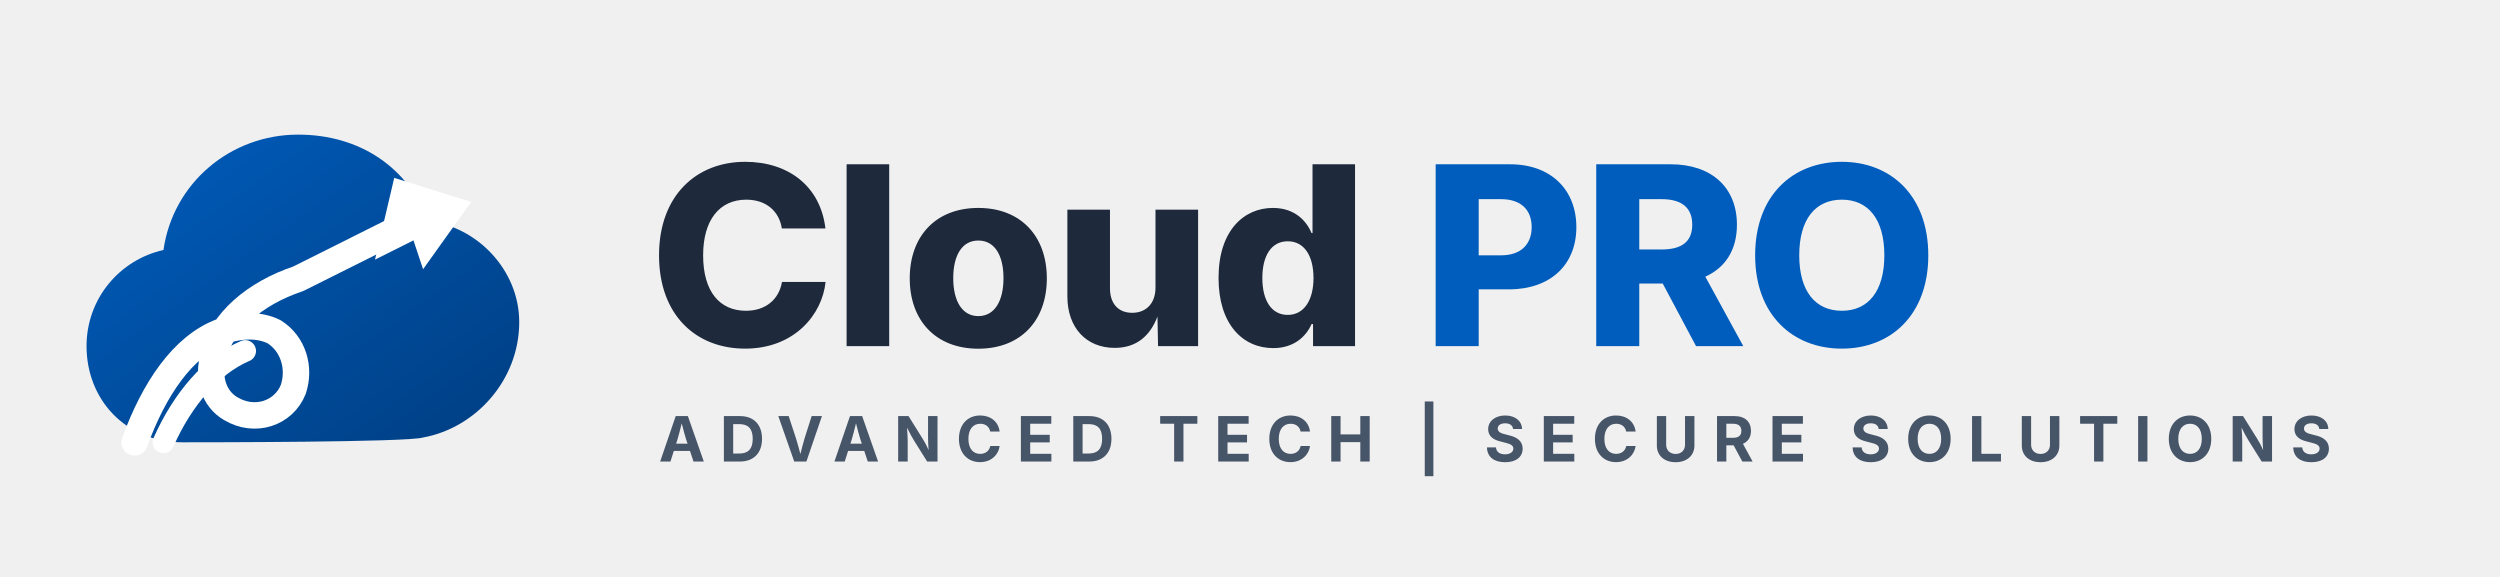
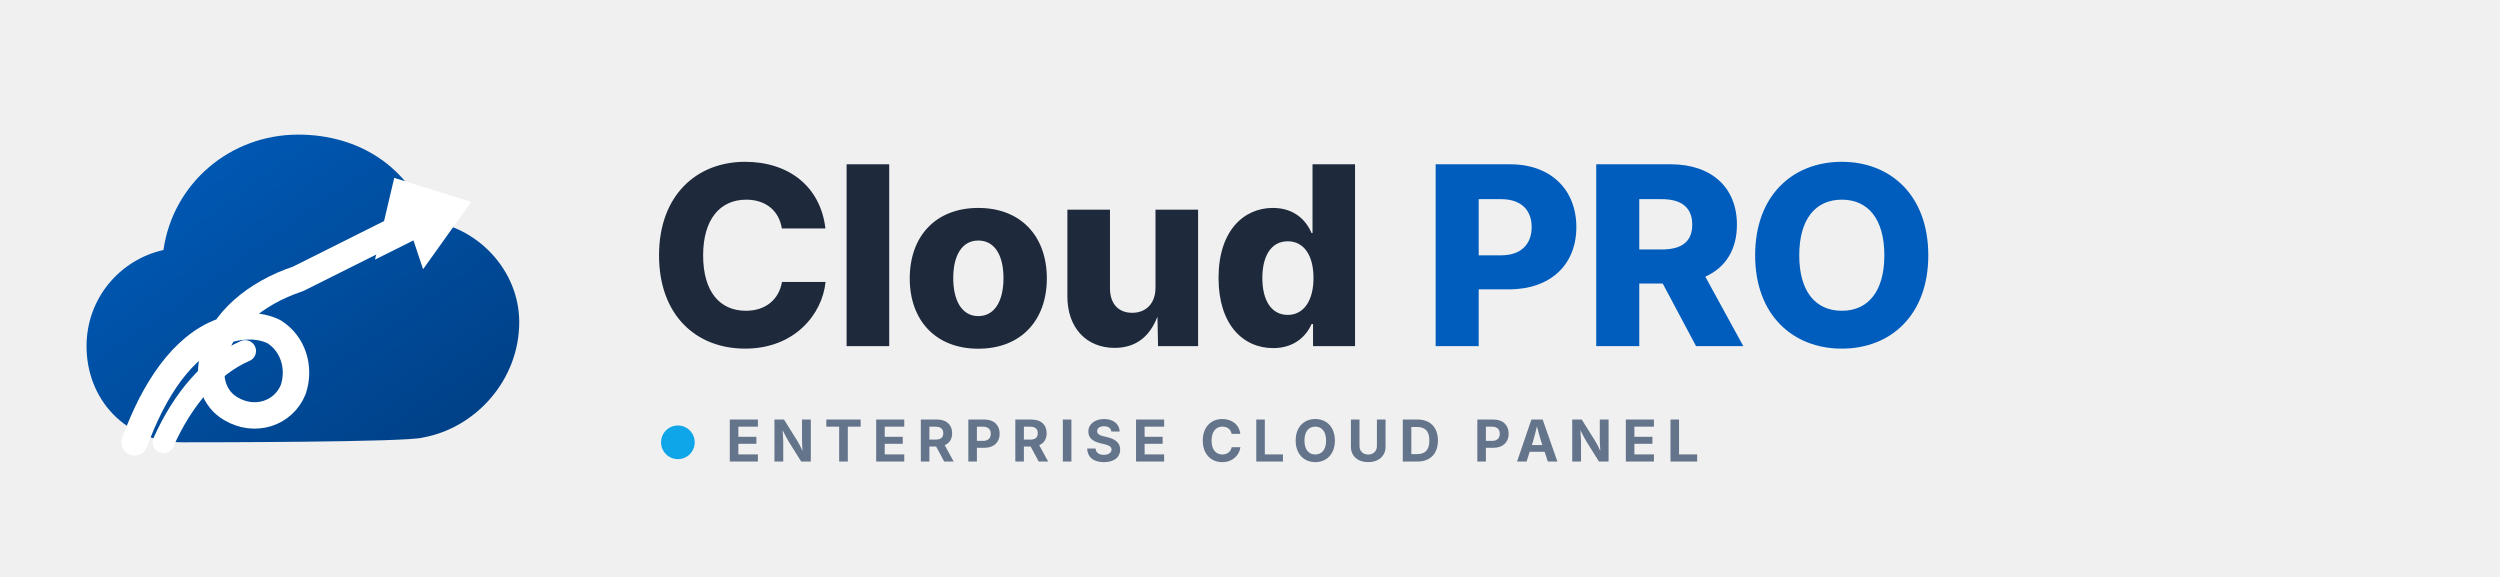
<svg xmlns="http://www.w3.org/2000/svg" viewBox="0 0 520 120" fill="none">
  <defs>
    <linearGradient id="cloudGradFull" x1="0%" y1="0%" x2="100%" y2="100%">
      <stop offset="0%" stop-color="#005dbd" />
      <stop offset="100%" stop-color="#003e82" />
    </linearGradient>
  </defs>
  <g transform="translate(10, 10)">
    <path d="M 28 82 C 16 82 8 73 8 62 C 8 52 15 44 24 42 C 26 28 38 18 52 18 C 65 18 75 25 79 36 C 89 37 98 46 98 57 C 98 69 89 79 78 81 C 75 82 32 82 28 82 Z" fill="url(#cloudGradFull)" />
    <path d="M 18 82 C 22 71 28 62 36 59 C 40 57.5 44 57.5 47 59 C 51 61.5 52.5 66.5 51 71 C 49 76 43 78 38 75 C 34.5 73 33 68.5 34.5 64 C 36 57 43 51 52 48 L 74 37" stroke="#ffffff" stroke-width="5.5" stroke-linecap="round" stroke-linejoin="round" fill="none" />
    <polygon points="72,27 88,32 78,46 76,40 68,44" fill="#ffffff" />
    <path d="M 24 82 C 28 73 34 66 41 63" stroke="#ffffff" stroke-width="4.5" stroke-linecap="round" fill="none" />
  </g>
  <g transform="translate(135, 20)">
    <text x="0" y="52" font-family="'Plus Jakarta Sans', system-ui, -apple-system, sans-serif" font-weight="800" font-size="52" fill="#1e293b" letter-spacing="-0.5">
      Cloud <tspan fill="#005dbd">PRO</tspan>
    </text>
-     <text x="2" y="76" font-family="'Plus Jakarta Sans', system-ui, -apple-system, sans-serif" font-weight="700" font-size="13" fill="#475569" letter-spacing="3">
-       ADVANCED TECH | SECURE SOLUTIONS
+     <circle cx="6" cy="72" r="3.5" fill="#0ea5e9" />
+     <text x="16" y="76" font-family="'Plus Jakarta Sans', system-ui, -apple-system, sans-serif" font-weight="700" font-size="12" fill="#64748b" letter-spacing="2">
+       ENTERPRISE CLOUD PANEL
    </text>
  </g>
</svg>
